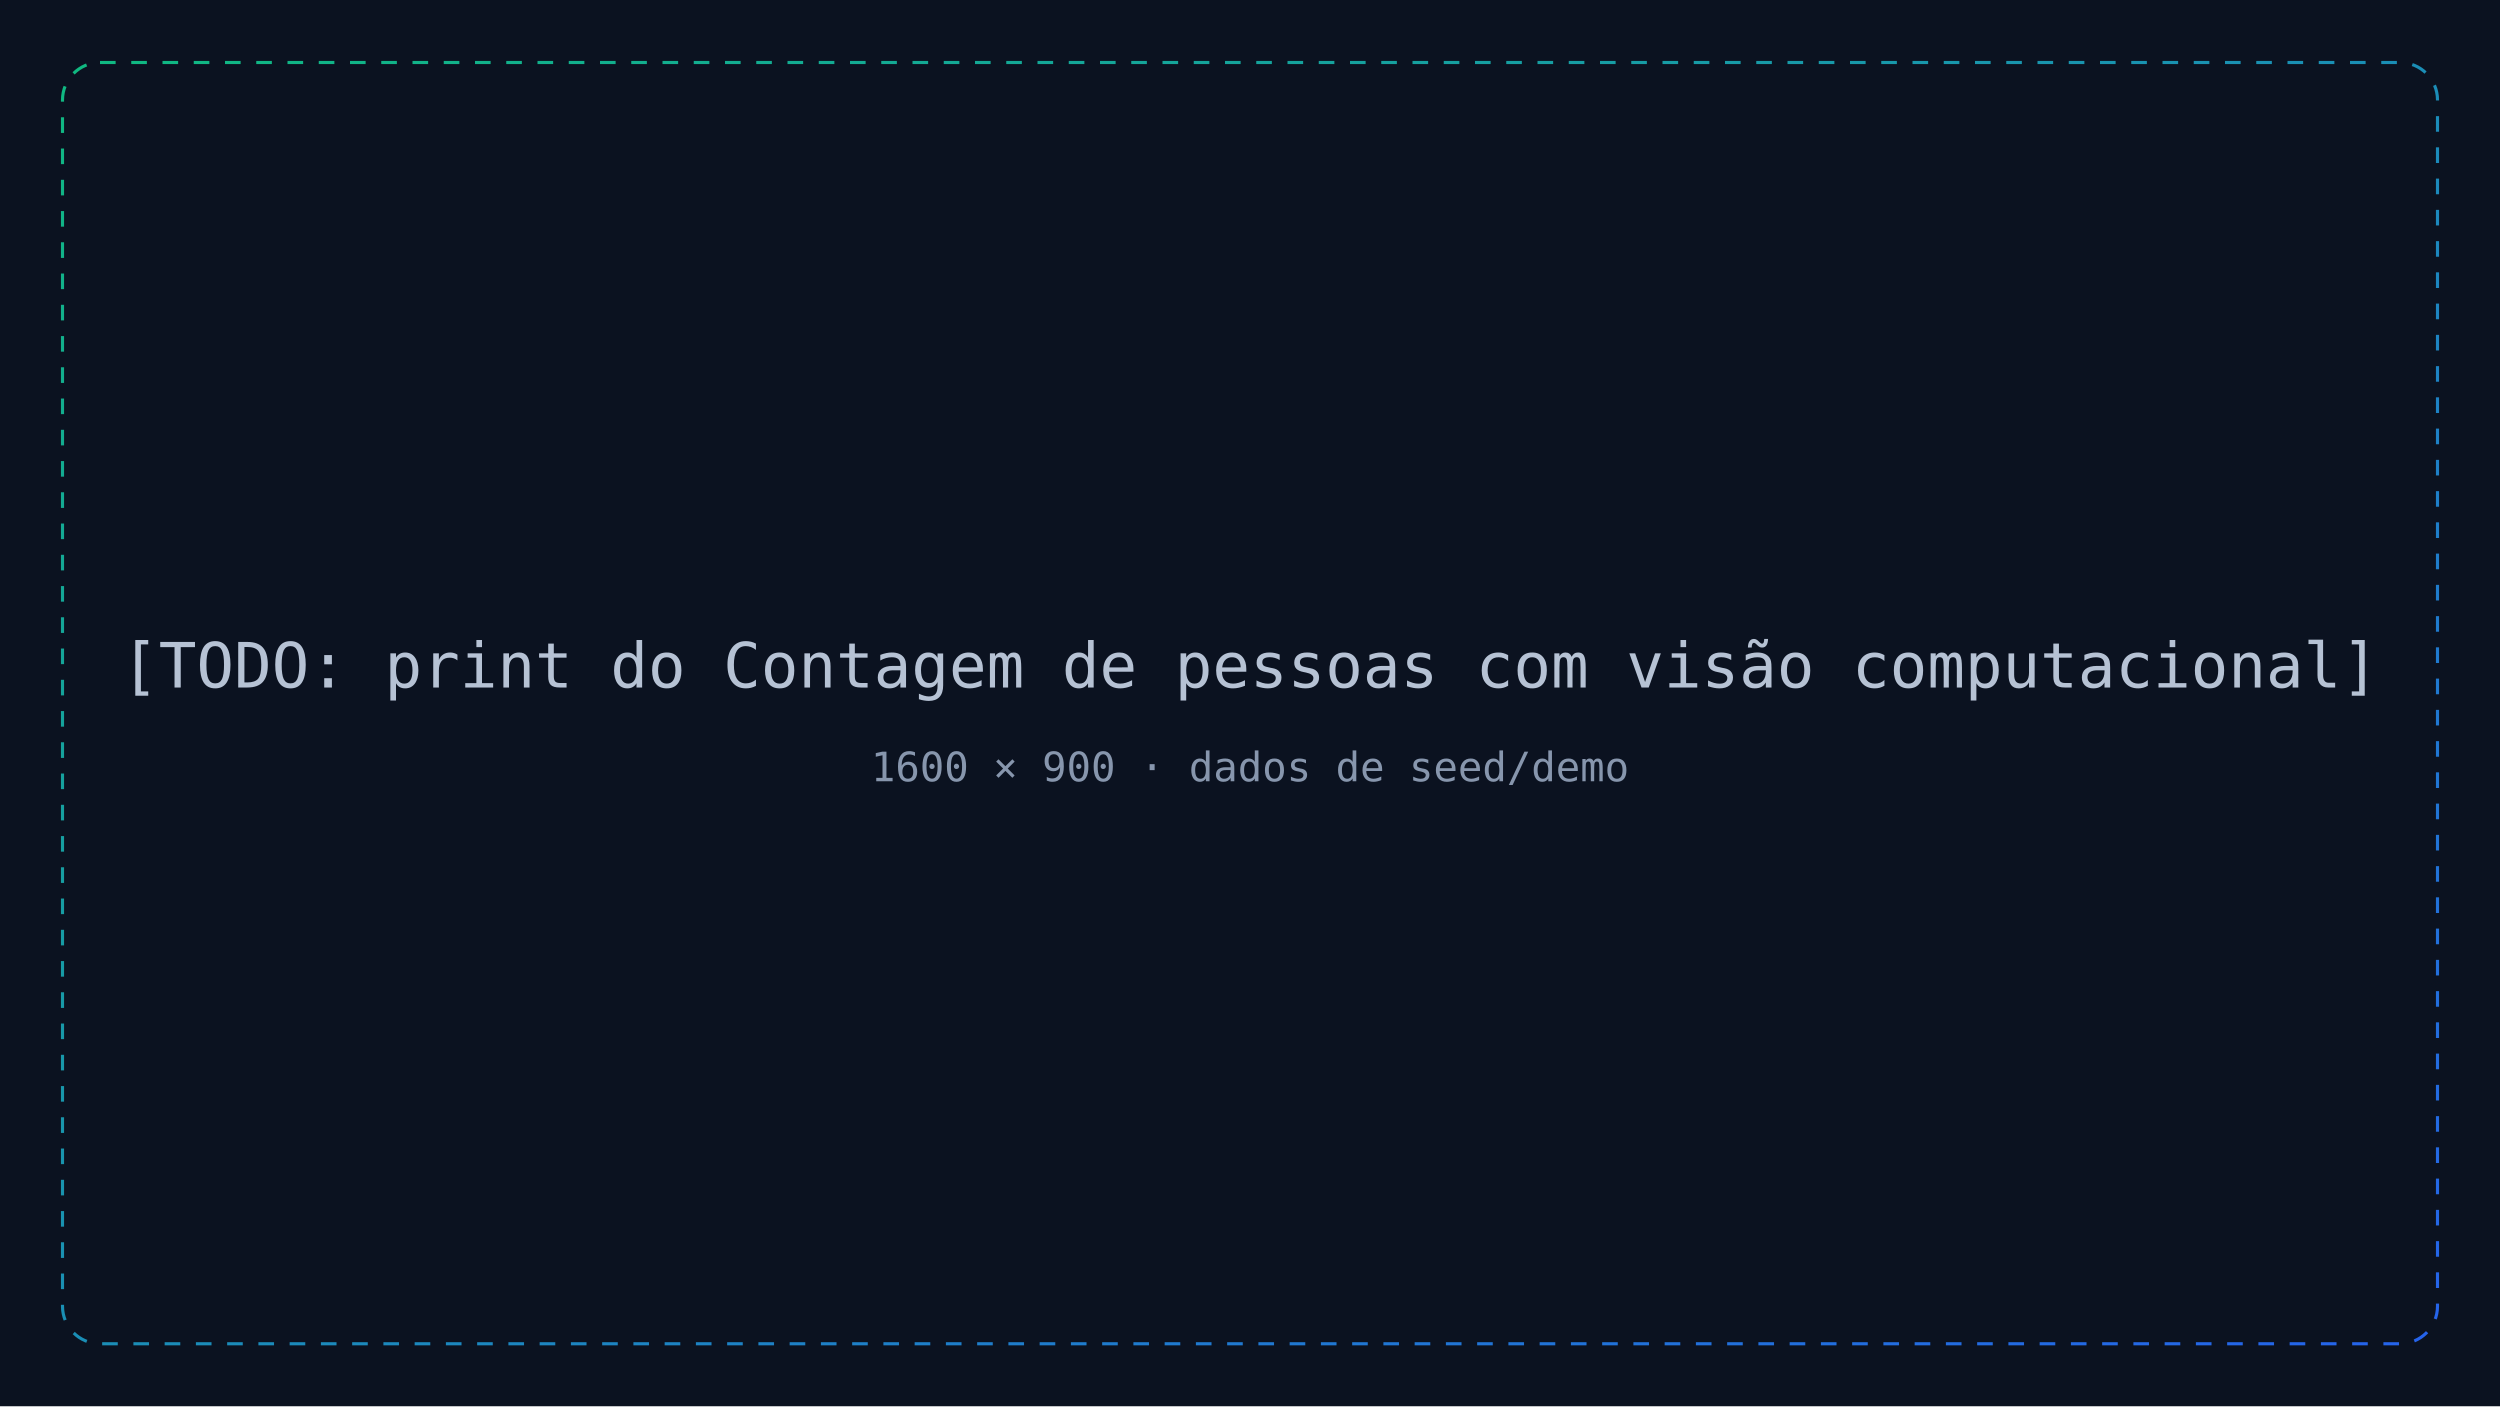
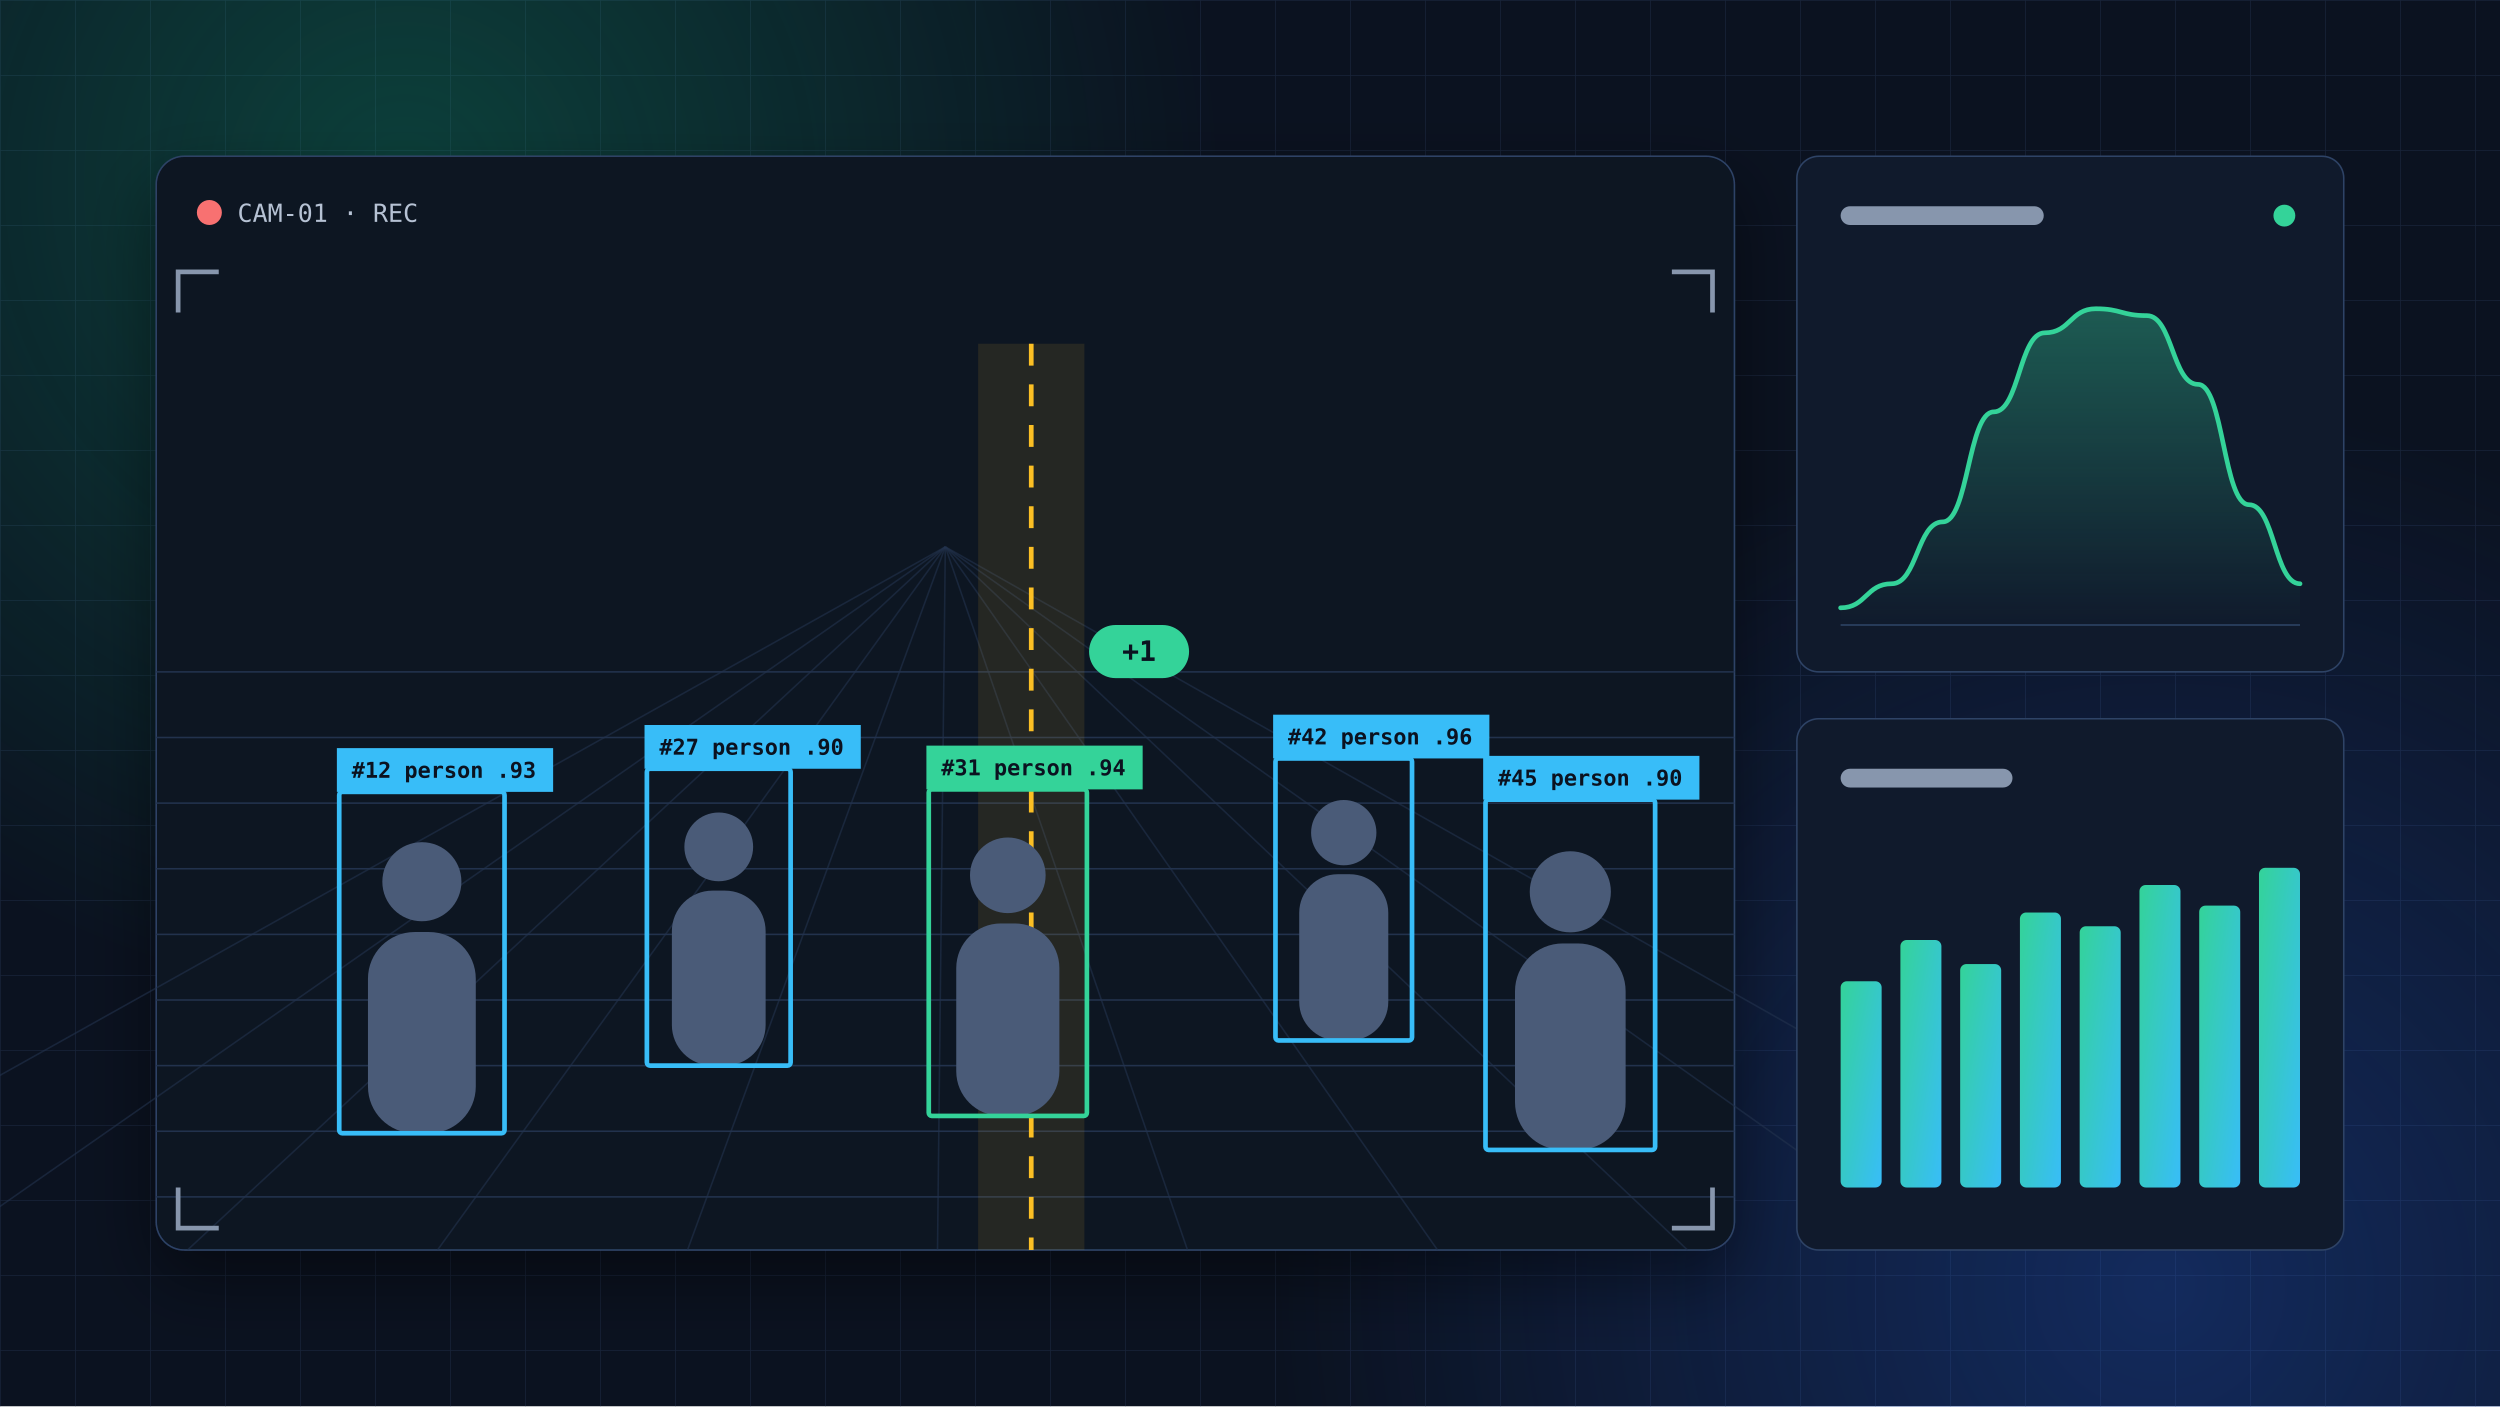
- <svg xmlns="http://www.w3.org/2000/svg" width="1600" height="900" viewBox="0 0 1600 900" role="img" aria-label="TODO: capa do Contagem de pessoas com visão computacional">
+ <svg xmlns="http://www.w3.org/2000/svg" width="1600" height="900" viewBox="0 0 1600 900">
  <defs>
-     <linearGradient id="g" x1="0" y1="0" x2="1" y2="1">
-       <stop offset="0" stop-color="#10B981" />
-       <stop offset="1" stop-color="#2563EB" />
+     <linearGradient id="grad" x1="0" y1="0" x2="1" y2="1">
+       <stop offset="0" stop-color="#34D399" />
+       <stop offset="1" stop-color="#38BDF8" />
    </linearGradient>
+     <linearGradient id="gradH" x1="0" y1="0" x2="1" y2="0">
+       <stop offset="0" stop-color="#34D399" />
+       <stop offset="1" stop-color="#38BDF8" />
+     </linearGradient>
+     <linearGradient id="fadeDown" x1="0" y1="0" x2="0" y2="1">
+       <stop offset="0" stop-color="#34D399" stop-opacity="0.35" />
+       <stop offset="1" stop-color="#34D399" stop-opacity="0" />
+     </linearGradient>
+     <linearGradient id="fadeDownBlue" x1="0" y1="0" x2="0" y2="1">
+       <stop offset="0" stop-color="#38BDF8" stop-opacity="0.35" />
+       <stop offset="1" stop-color="#38BDF8" stop-opacity="0" />
+     </linearGradient>
+     <radialGradient id="glowG">
+       <stop offset="0" stop-color="#10B981" stop-opacity="0.28" />
+       <stop offset="1" stop-color="#10B981" stop-opacity="0" />
+     </radialGradient>
+     <radialGradient id="glowB">
+       <stop offset="0" stop-color="#2563EB" stop-opacity="0.30" />
+       <stop offset="1" stop-color="#2563EB" stop-opacity="0" />
+     </radialGradient>
+     <pattern id="grid" width="48" height="48" patternUnits="userSpaceOnUse">
+       <path d="M48 0H0V48" fill="none" stroke="#22324D" stroke-width="1" />
+     </pattern>
+     <filter id="shadow" x="-10%" y="-10%" width="120%" height="130%">
+       <feDropShadow dx="0" dy="18" stdDeviation="22" flood-color="#000" flood-opacity="0.45" />
+     </filter>
  </defs>
-   <rect width="1600" height="900" fill="#0B1220" />
-   <rect x="40" y="40" width="1520" height="820" rx="24" fill="none" stroke="url(#g)" stroke-width="2" stroke-dasharray="10 10" />
-   <text x="800" y="440" fill="#B6C2D4" font-family="monospace" font-size="40" text-anchor="middle">[TODO: print do Contagem de pessoas com visão computacional]</text>
-   <text x="800" y="500" fill="#8796AD" font-family="monospace" font-size="26" text-anchor="middle">1600 × 900 · dados de seed/demo</text>
+   <rect x="0" y="0" width="1600" height="900" fill="#0B1220" />
+   <rect x="0" y="0" width="1600" height="900" fill="url(#grid)" opacity="0.55" />
+   <circle cx="260" cy="120" r="520" fill="url(#glowG)" />
+   <circle cx="1380" cy="820" r="560" fill="url(#glowB)" />
+   <rect x="100" y="100" width="1010" height="700" rx="18" fill="#0A1322" stroke="#2E4366" filter="url(#shadow)" />
+   <line x1="605" y1="350" x2="-200" y2="800" stroke="#22324D" stroke-width="1" opacity="0.6" />
+   <line x1="605" y1="350" x2="-40" y2="800" stroke="#22324D" stroke-width="1" opacity="0.6" />
+   <line x1="605" y1="350" x2="120" y2="800" stroke="#22324D" stroke-width="1" opacity="0.6" />
+   <line x1="605" y1="350" x2="280" y2="800" stroke="#22324D" stroke-width="1" opacity="0.6" />
+   <line x1="605" y1="350" x2="440" y2="800" stroke="#22324D" stroke-width="1" opacity="0.6" />
+   <line x1="605" y1="350" x2="600" y2="800" stroke="#22324D" stroke-width="1" opacity="0.6" />
+   <line x1="605" y1="350" x2="760" y2="800" stroke="#22324D" stroke-width="1" opacity="0.6" />
+   <line x1="605" y1="350" x2="920" y2="800" stroke="#22324D" stroke-width="1" opacity="0.6" />
+   <line x1="605" y1="350" x2="1080" y2="800" stroke="#22324D" stroke-width="1" opacity="0.6" />
+   <line x1="605" y1="350" x2="1240" y2="800" stroke="#22324D" stroke-width="1" opacity="0.6" />
+   <line x1="605" y1="350" x2="1400" y2="800" stroke="#22324D" stroke-width="1" opacity="0.6" />
+   <line x1="100" y1="430" x2="1110" y2="430" stroke="#22324D" stroke-width="1" />
+   <line x1="100" y1="472" x2="1110" y2="472" stroke="#22324D" stroke-width="1" />
+   <line x1="100" y1="514" x2="1110" y2="514" stroke="#22324D" stroke-width="1" />
+   <line x1="100" y1="556" x2="1110" y2="556" stroke="#22324D" stroke-width="1" />
+   <line x1="100" y1="598" x2="1110" y2="598" stroke="#22324D" stroke-width="1" />
+   <line x1="100" y1="640" x2="1110" y2="640" stroke="#22324D" stroke-width="1" />
+   <line x1="100" y1="682" x2="1110" y2="682" stroke="#22324D" stroke-width="1" />
+   <line x1="100" y1="724" x2="1110" y2="724" stroke="#22324D" stroke-width="1" />
+   <line x1="100" y1="766" x2="1110" y2="766" stroke="#22324D" stroke-width="1" />
+   <rect x="626" y="220" width="68" height="580" fill="#FBBF24" opacity="0.1" />
+   <line x1="660" y1="220" x2="660" y2="800" stroke="#FBBF24" stroke-width="3" stroke-dasharray="14 12" />
+   <g transform="translate(270 700) scale(1.15)">
+     <circle cx="0" cy="-118" r="22" fill="#4A5B78" />
+     <rect x="-30" y="-90" width="60" height="112" rx="26" fill="#4A5B78" />
+   </g>
+   <rect x="217.1" y="506.8" width="105.8" height="218.5" fill="none" stroke="#38BDF8" stroke-width="3" rx="2" />
+   <rect x="215.6" y="478.8" width="138.4" height="28" fill="#38BDF8" />
+   <text x="225.1" y="497.8" fill="#0B1220" font-size="14" font-weight="700" font-family="ui-monospace, 'SFMono-Regular', Menlo, Consolas, monospace" text-anchor="start">#12 person .93</text>
+   <g transform="translate(460 660) scale(1)">
+     <circle cx="0" cy="-118" r="22" fill="#4A5B78" />
+     <rect x="-30" y="-90" width="60" height="112" rx="26" fill="#4A5B78" />
+   </g>
+   <rect x="414" y="492" width="92" height="190" fill="none" stroke="#38BDF8" stroke-width="3" rx="2" />
+   <rect x="412.5" y="464" width="138.4" height="28" fill="#38BDF8" />
+   <text x="422" y="483" fill="#0B1220" font-size="14" font-weight="700" font-family="ui-monospace, 'SFMono-Regular', Menlo, Consolas, monospace" text-anchor="start">#27 person .90</text>
+   <g transform="translate(645 690) scale(1.1)">
+     <circle cx="0" cy="-118" r="22" fill="#4A5B78" />
+     <rect x="-30" y="-90" width="60" height="112" rx="26" fill="#4A5B78" />
+   </g>
+   <rect x="594.4" y="505.2" width="101.2" height="209" fill="none" stroke="#34D399" stroke-width="3" rx="2" />
+   <rect x="592.9" y="477.2" width="138.4" height="28" fill="#34D399" />
+   <text x="602.4" y="496.2" fill="#0B1220" font-size="14" font-weight="700" font-family="ui-monospace, 'SFMono-Regular', Menlo, Consolas, monospace" text-anchor="start">#31 person .94</text>
+   <g transform="translate(860 645) scale(0.95)">
+     <circle cx="0" cy="-118" r="22" fill="#4A5B78" />
+     <rect x="-30" y="-90" width="60" height="112" rx="26" fill="#4A5B78" />
+   </g>
+   <rect x="816.3" y="485.4" width="87.4" height="180.5" fill="none" stroke="#38BDF8" stroke-width="3" rx="2" />
+   <rect x="814.8" y="457.4" width="138.4" height="28" fill="#38BDF8" />
+   <text x="824.3" y="476.4" fill="#0B1220" font-size="14" font-weight="700" font-family="ui-monospace, 'SFMono-Regular', Menlo, Consolas, monospace" text-anchor="start">#42 person .96</text>
+   <g transform="translate(1005 710) scale(1.18)">
+     <circle cx="0" cy="-118" r="22" fill="#4A5B78" />
+     <rect x="-30" y="-90" width="60" height="112" rx="26" fill="#4A5B78" />
+   </g>
+   <rect x="950.72" y="511.76" width="108.56" height="224.2" fill="none" stroke="#38BDF8" stroke-width="3" rx="2" />
+   <rect x="949.22" y="483.76" width="138.4" height="28" fill="#38BDF8" />
+   <text x="958.72" y="502.76" fill="#0B1220" font-size="14" font-weight="700" font-family="ui-monospace, 'SFMono-Regular', Menlo, Consolas, monospace" text-anchor="start">#45 person .90</text>
+   <rect x="697" y="400" width="64" height="34" rx="17" fill="#34D399" />
+   <text x="729" y="423" fill="#0B1220" font-size="18" font-weight="700" font-family="ui-monospace, 'SFMono-Regular', Menlo, Consolas, monospace" text-anchor="middle">+1</text>
+   <circle cx="134" cy="136" r="8" fill="#F87171" />
+   <text x="152" y="142" fill="#B6C2D4" font-size="16" font-weight="400" font-family="ui-monospace, 'SFMono-Regular', Menlo, Consolas, monospace" text-anchor="start">CAM-01 · REC</text>
+   <path d="M114 200 V174 H140" fill="none" stroke="#8796AD" stroke-width="3" />
+   <path d="M1096 200 V174 H1070" fill="none" stroke="#8796AD" stroke-width="3" />
+   <path d="M114 760 V786 H140" fill="none" stroke="#8796AD" stroke-width="3" />
+   <path d="M1096 760 V786 H1070" fill="none" stroke="#8796AD" stroke-width="3" />
+   <rect x="1150" y="100" width="350" height="330" rx="14" fill="#101A2C" stroke="#2E4366" />
+   <rect x="1178" y="132" width="130" height="12" rx="6" fill="#8796AD" />
+   <circle cx="1462" cy="138" r="7" fill="#34D399" />
+   <path d="M1178 389 C1194.333 389 1194.333 373.6 1210.667 373.6 C1227 373.6 1227 334 1243.333 334 C1259.667 334 1259.667 263.6 1276 263.6 C1292.333 263.6 1292.333 213 1308.667 213 C1325 213 1325 197.6 1341.333 197.6 C1357.667 197.6 1357.667 202 1374 202 C1390.333 202 1390.333 246 1406.667 246 C1423 246 1423 323 1439.333 323 C1455.667 323 1455.667 373.6 1472 373.6 L1472 400 L1178 400 Z" fill="url(#fadeDown)" />
+   <path d="M1178 389 C1194.333 389 1194.333 373.6 1210.667 373.6 C1227 373.6 1227 334 1243.333 334 C1259.667 334 1259.667 263.6 1276 263.6 C1292.333 263.6 1292.333 213 1308.667 213 C1325 213 1325 197.6 1341.333 197.6 C1357.667 197.6 1357.667 202 1374 202 C1390.333 202 1390.333 246 1406.667 246 C1423 246 1423 323 1439.333 323 C1455.667 323 1455.667 373.6 1472 373.6" fill="none" stroke="#34D399" stroke-width="3" stroke-linecap="round" />
+   <line x1="1178" y1="400" x2="1472" y2="400" stroke="#2E4366" />
+   <rect x="1150" y="460" width="350" height="340" rx="14" fill="#101A2C" stroke="#2E4366" />
+   <rect x="1178" y="492" width="110" height="12" rx="6" fill="#8796AD" />
+   <rect x="1178" y="628" width="26.25" height="132" rx="4" fill="url(#grad)" />
+   <rect x="1216.25" y="601.6" width="26.25" height="158.4" rx="4" fill="url(#grad)" />
+   <rect x="1254.5" y="617" width="26.25" height="143" rx="4" fill="url(#grad)" />
+   <rect x="1292.75" y="584" width="26.25" height="176" rx="4" fill="url(#grad)" />
+   <rect x="1331" y="592.8" width="26.25" height="167.2" rx="4" fill="url(#grad)" />
+   <rect x="1369.25" y="566.4" width="26.25" height="193.6" rx="4" fill="url(#grad)" />
+   <rect x="1407.5" y="579.6" width="26.25" height="180.4" rx="4" fill="url(#grad)" />
+   <rect x="1445.75" y="555.4" width="26.25" height="204.6" rx="4" fill="url(#grad)" />
</svg>
